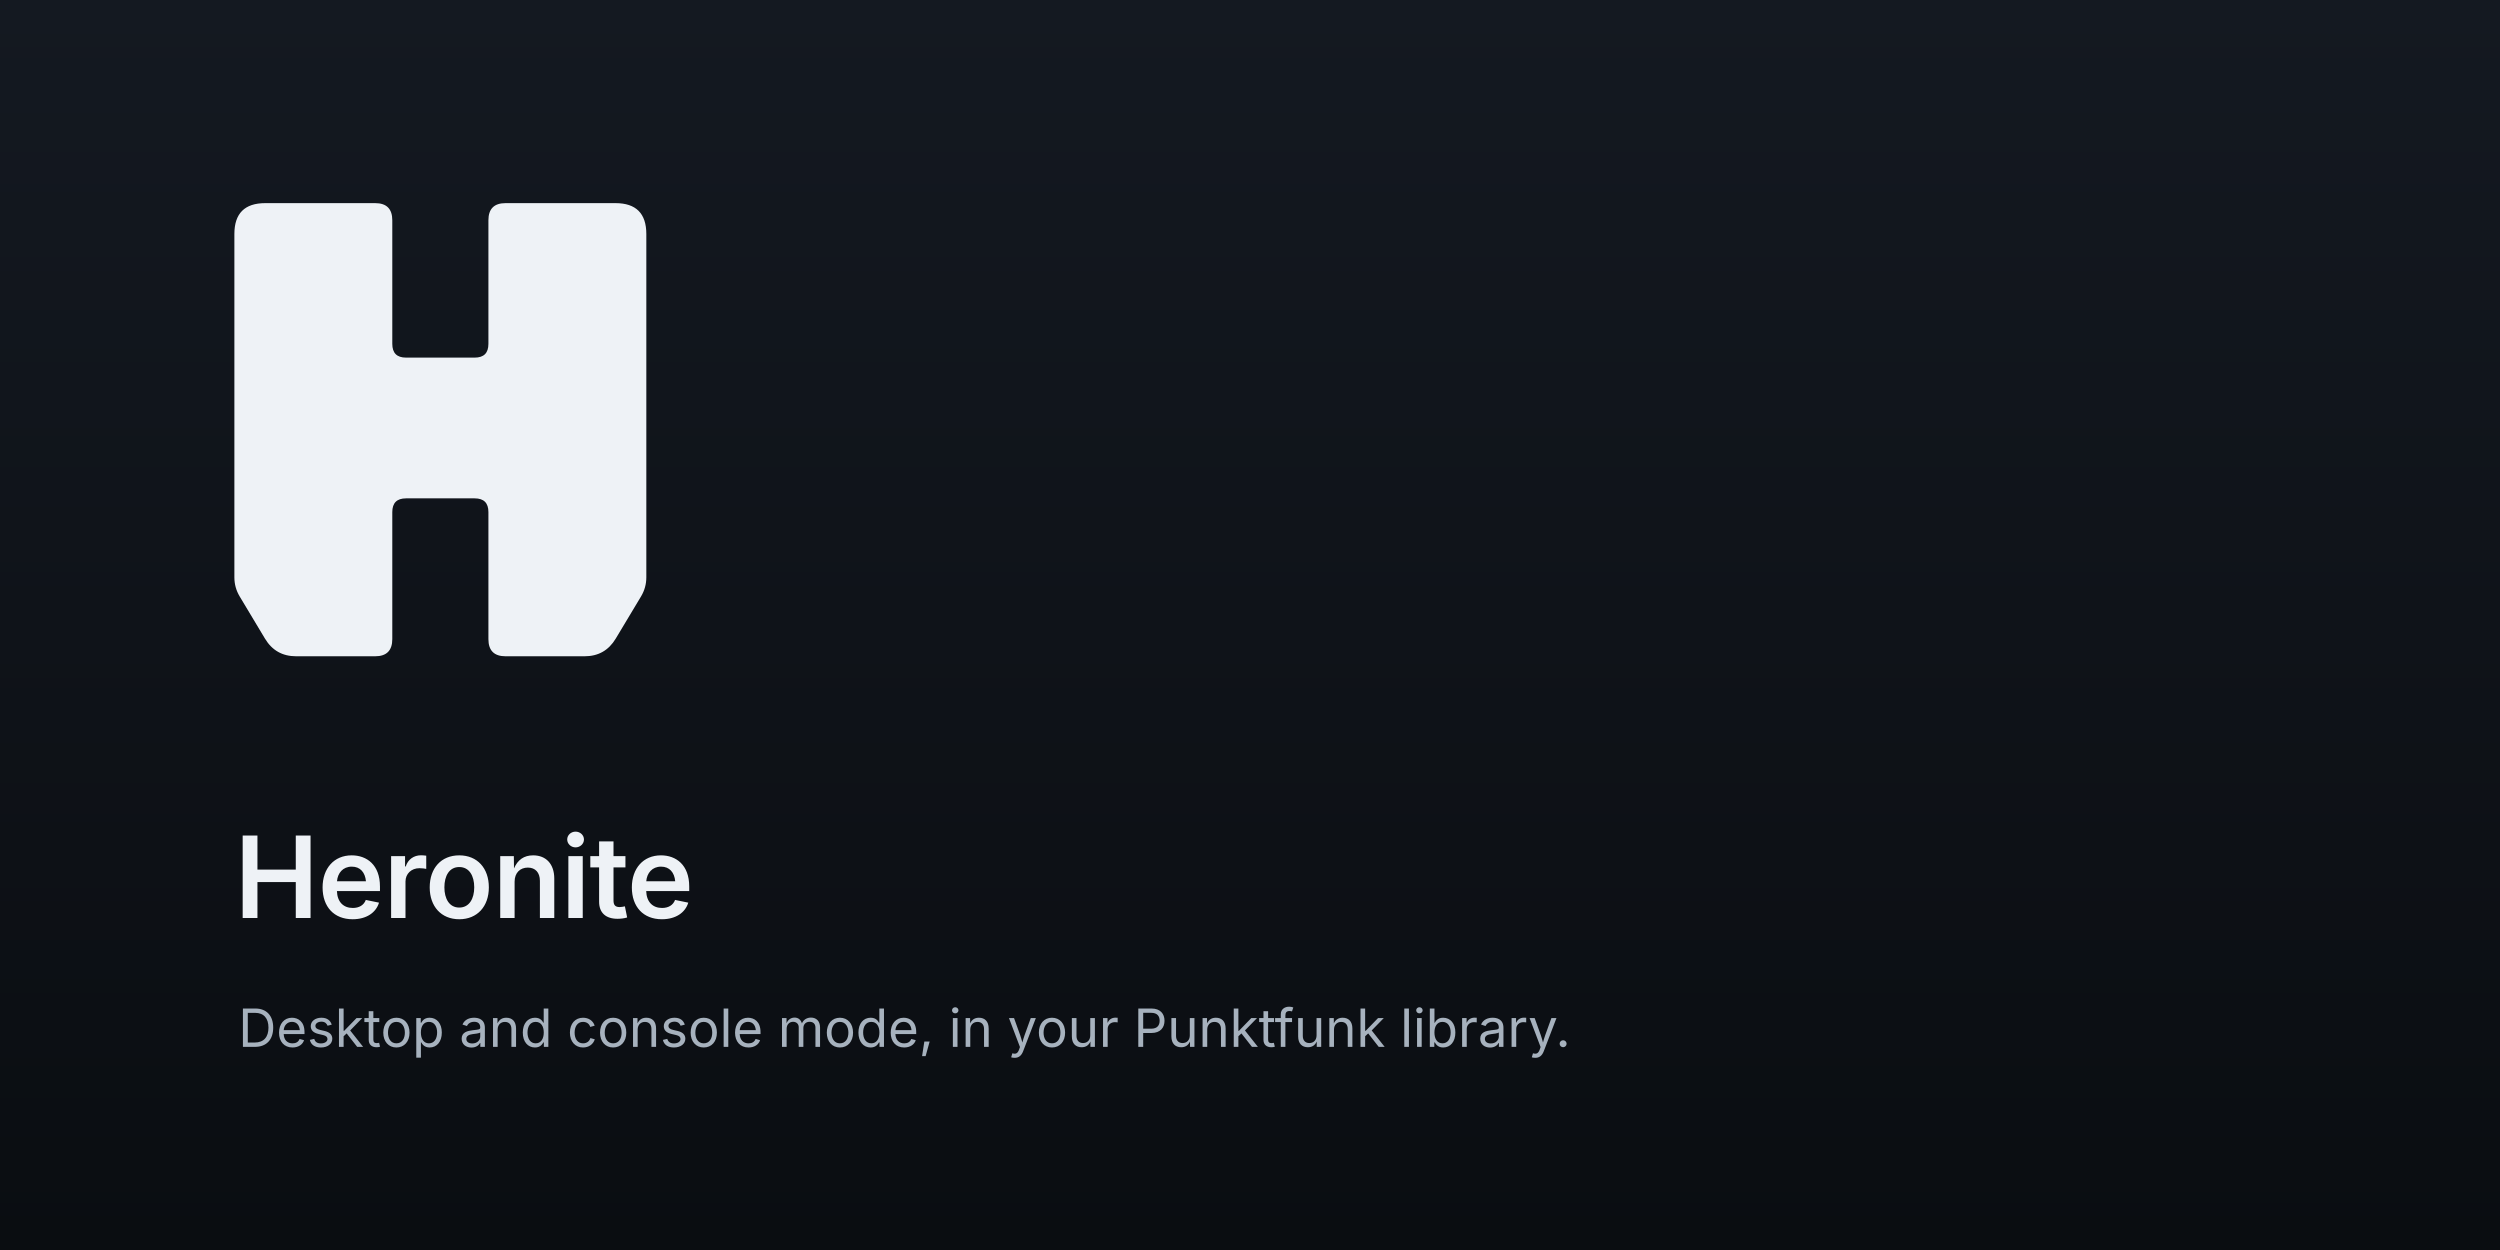
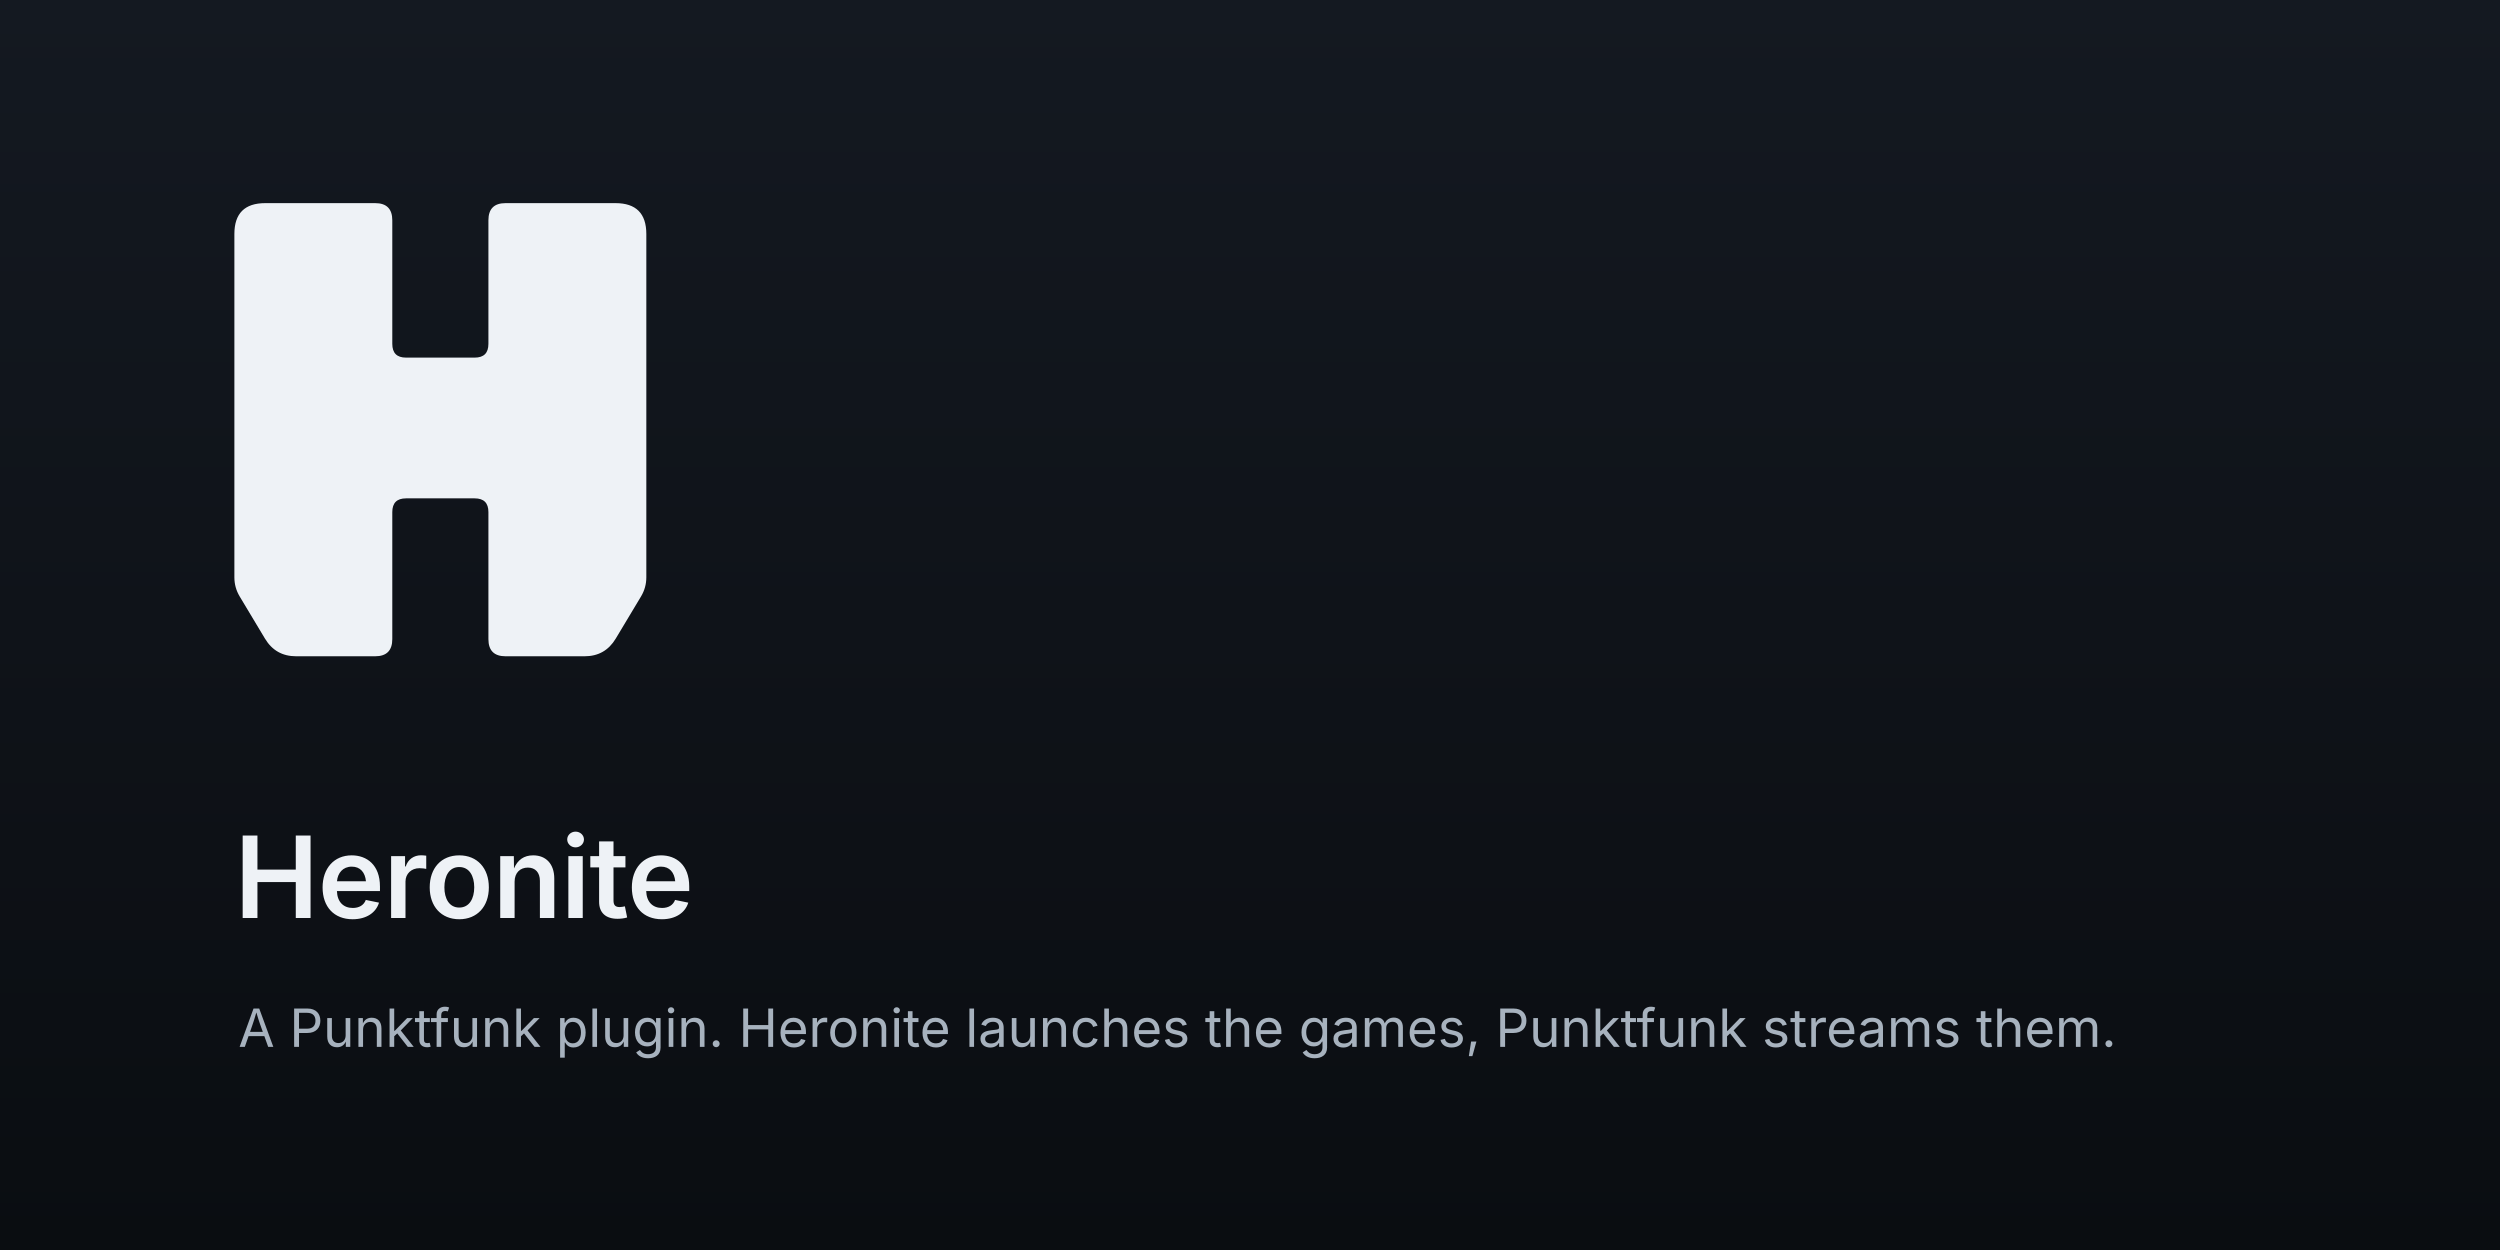
- <svg xmlns="http://www.w3.org/2000/svg" viewBox="0 0 1280 640" width="1280" height="640" role="img" aria-label="Heronite for Punktfunk">
+ <svg xmlns="http://www.w3.org/2000/svg" viewBox="0 0 1280 640" width="1280" height="640" role="img" aria-label="Heronite">
  <defs>
    <linearGradient id="plate" x1="0" y1="0" x2="0" y2="1">
      <stop offset="0" stop-color="#141921" />
      <stop offset="1" stop-color="#0a0d11" />
    </linearGradient>
  </defs>
  <rect width="1280" height="640" fill="url(#plate)" />
  <g transform="translate(28.11 20.90) scale(0.7709)" fill="#eef2f6">
    <path d="M119.2 128.32 Q119.2 107.8 139.72 107.8 L212.68 107.8 Q224.08 107.8 224.08 119.2 L224.08 201.28 Q224.08 210.4 233.2 210.4 L278.8 210.4 Q287.92 210.4 287.92 201.28 L287.92 119.2 Q287.92 107.8 299.32 107.8 L372.28 107.8 Q392.8 107.8 392.8 128.32 L392.8 356.32 Q392.8 363.16 389.28 369.03 L372.48 397.03 Q365.44 408.76 351.76 408.76 L299.32 408.76 Q287.92 408.76 287.92 397.36 L287.92 313 Q287.92 303.88 278.8 303.88 L233.2 303.88 Q224.08 303.88 224.08 313 L224.08 397.36 Q224.08 408.76 212.68 408.76 L160.24 408.76 Q146.56 408.76 139.52 397.03 L122.72 369.03 Q119.2 363.16 119.2 356.32 Z" />
  </g>
  <text x="120" y="470" font-family="Inter, 'Segoe UI', Cantarell, 'DejaVu Sans', system-ui, sans-serif" font-size="58" font-weight="600" letter-spacing="-0.6" fill="#eef2f6">Heronite</text>
-   <text x="122" y="536" font-family="Inter, 'Segoe UI', Cantarell, 'DejaVu Sans', system-ui, sans-serif" font-size="27" fill="#a7b2be">Desktop and console mode, in your Punktfunk library.</text>
+   <text x="122" y="536" font-family="Inter, 'Segoe UI', Cantarell, 'DejaVu Sans', system-ui, sans-serif" font-size="27" fill="#a7b2be">A Punktfunk plugin. Heronite launches the games, Punktfunk streams them.</text>
</svg>
